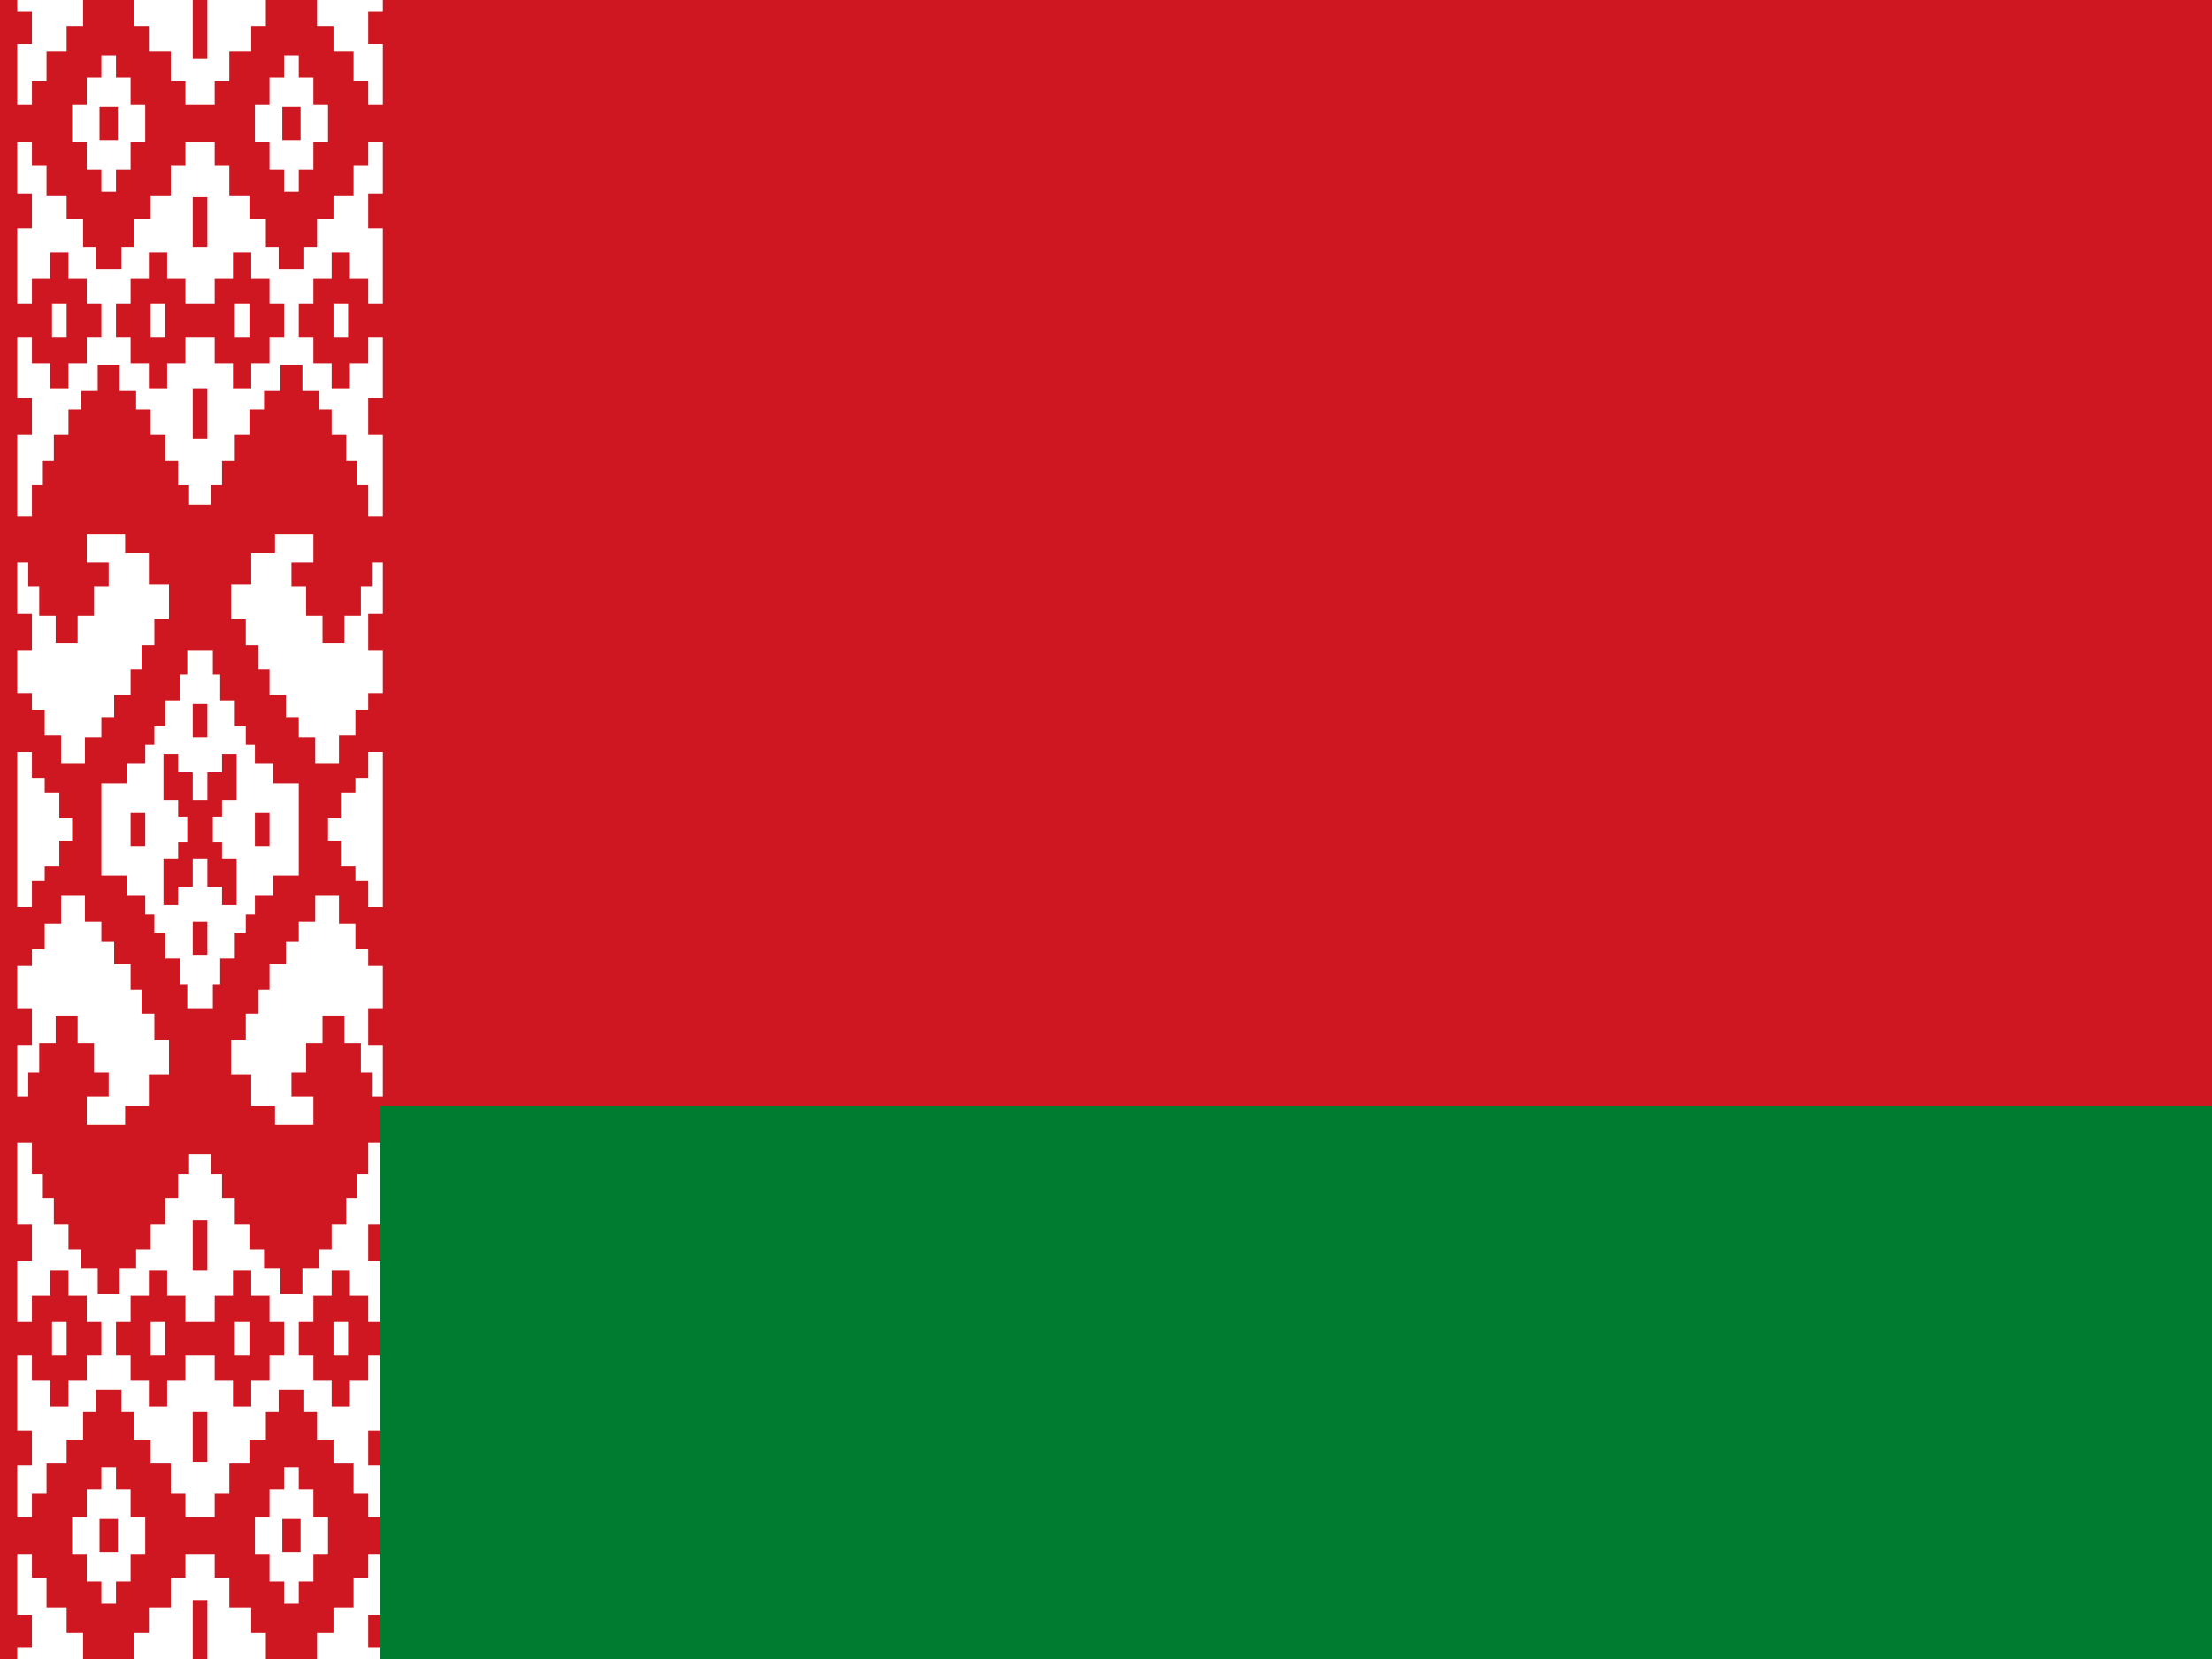
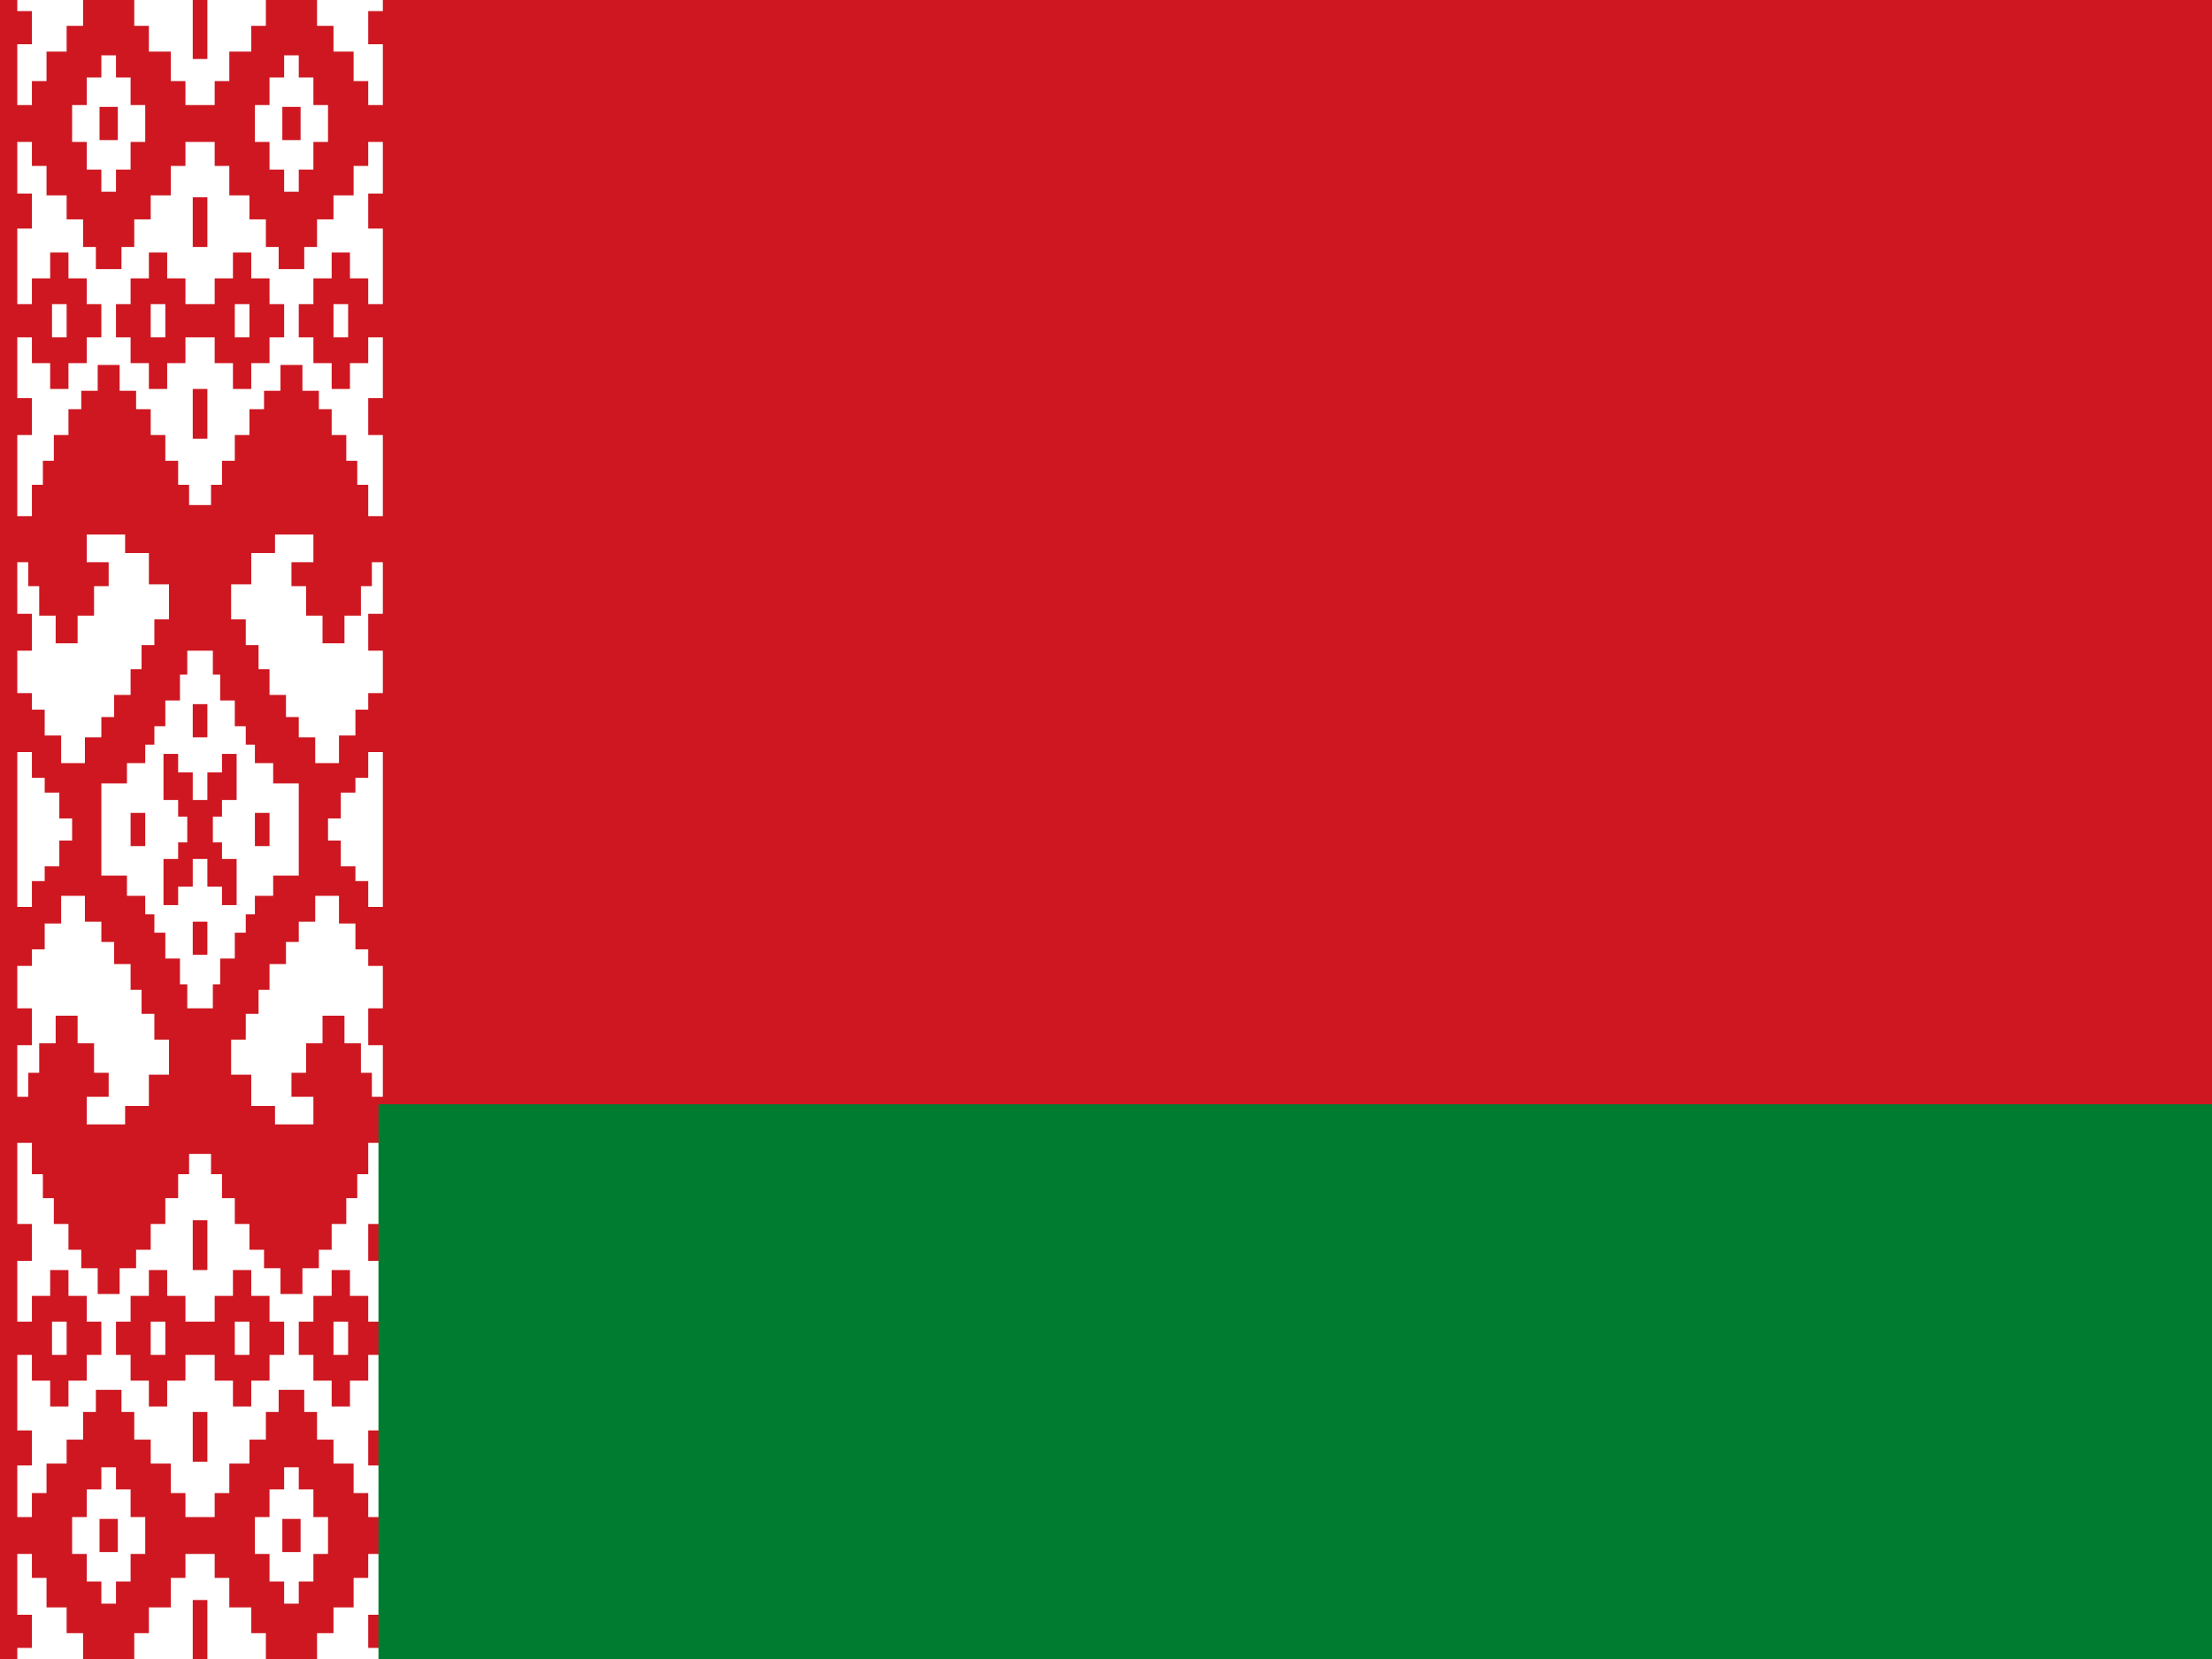
<svg xmlns="http://www.w3.org/2000/svg" xmlns:xlink="http://www.w3.org/1999/xlink" xml:space="preserve" id="flag-icons-by" viewBox="0 0 640 480">
  <defs>
    <clipPath id="by-a">
      <path d="M0 0h200v608h8v284l-8 8H0z" />
    </clipPath>
  </defs>
-   <path fill="#ce1720" d="M0 0h640v480H0Z" />
+   <path fill="#ce1720" d="M0 0h640v480H0Z" stroke="#ce1720" stroke-width="1" />
  <g fill="#fff" clip-path="url(#by-a)" transform="matrix(.52885 0 0 .53333 5 0)">
    <g id="by-c">
      <path id="by-b" d="M36 0v14h-9v14H16v16H8v13H-8V24H8V6H-8V0Zm26 77v15h-8v12h-8V92h-8V77h-8V57h8V42h8V30h8v12h8v15h8v20Zm-17-1h10V58H45ZM19 183h8v-18h-8zm54 0h8v-18h-8ZM-8 305H6v13h6v16h9v15h12v-15h9v-16h8v-13H38v-15h21v10h13v17h11v19h-8v14h-7v13h-6v14h-9v12h-7v11h-9v14H24v-15h-9v-14H8v-9H-8v-23H8v-20H-8Z" />
      <use xlink:href="#by-b" transform="matrix(-1 0 0 1 200 0)" />
      <path d="M96 0v32h8V0h32v14h-8v14h-12v16h-8v13H92V44h-8V28H72V14h-8V0Zm-2 274v-11h-6v-13h-7v-14h-8v-14h-8v-10h-9v-14H44v14h-9v10h-7v14h-8v14h-6v13H8v17H-8v-44H8v-20H-8v-33H8v14h10v14h10v-14h10v-14h8v-18h-8v-14H28v-14H18v14H8v14H-8v-41H8v-19H-8V77H8v13h8v16h11v13h9v15h7v12h14v-12h7v-15h9v-13h11V90h8V77h16v13h8v16h11v13h9v15h7v12h14v-12h7v-15h9v-13h11V90h8V77h16v28h-16v19h16v41h-16v-14h-10v-14h-10v14h-10v14h-8v18h8v14h10v14h10v-14h10v-14h16v33h-16v20h16v44h-16v-17h-6v-13h-6v-14h-8v-14h-7v-10h-9v-14h-12v14h-9v10h-8v14h-8v14h-7v13h-6v11zm2-167v27h8v-27zm-4 58v-14H82v-14H72v14H62v14h-8v18h8v14h10v14h10v-14h10v-14h16v14h10v14h10v-14h10v-14h8v-18h-8v-14h-10v-14h-10v14h-10v14zm4 46v27h8v-27z" />
    </g>
    <use xlink:href="#by-c" transform="matrix(1 0 0 -1 0 900)" />
    <path d="M-8 408H8v14h7v8h8v14h7v12h-7v14h-8v8H8v14H-8Zm216 0v84h-16v-14h-7v-8h-8v-14h-7v-12h7v-14h8v-8h7v-14ZM62 459h8v-18h-8zm76 0v-18h-8v18zm-42-59h8v-18h-8zm0 100v18h8v-18Zm-50-75h14v-11h10v-10h5v-10h6v-14h8v-14h4v-13h14v13h4v14h8v14h6v10h5v10h10v11h14v50h-14v11h-10v10h-5v10h-6v14h-8v14h-4v13H93v-13h-4v-14h-8v-14h-6v-10h-5v-10H60v-11H46Zm50 9v-15h-8v-10h-8v25h8v9h5v14h-5v9h-8v25h8v-10h8v-15h8v15h8v10h8v-25h-8v-9h-5v-14h5v-9h8v-25h-8v10h-8v15z" />
  </g>
-   <path fill="#007c30" d="M110 320h530v160H110Z" />
+   <path fill="#007c30" d="M110 320h530v160H110Z" stroke="#007c30" stroke-width="1" />
</svg>
